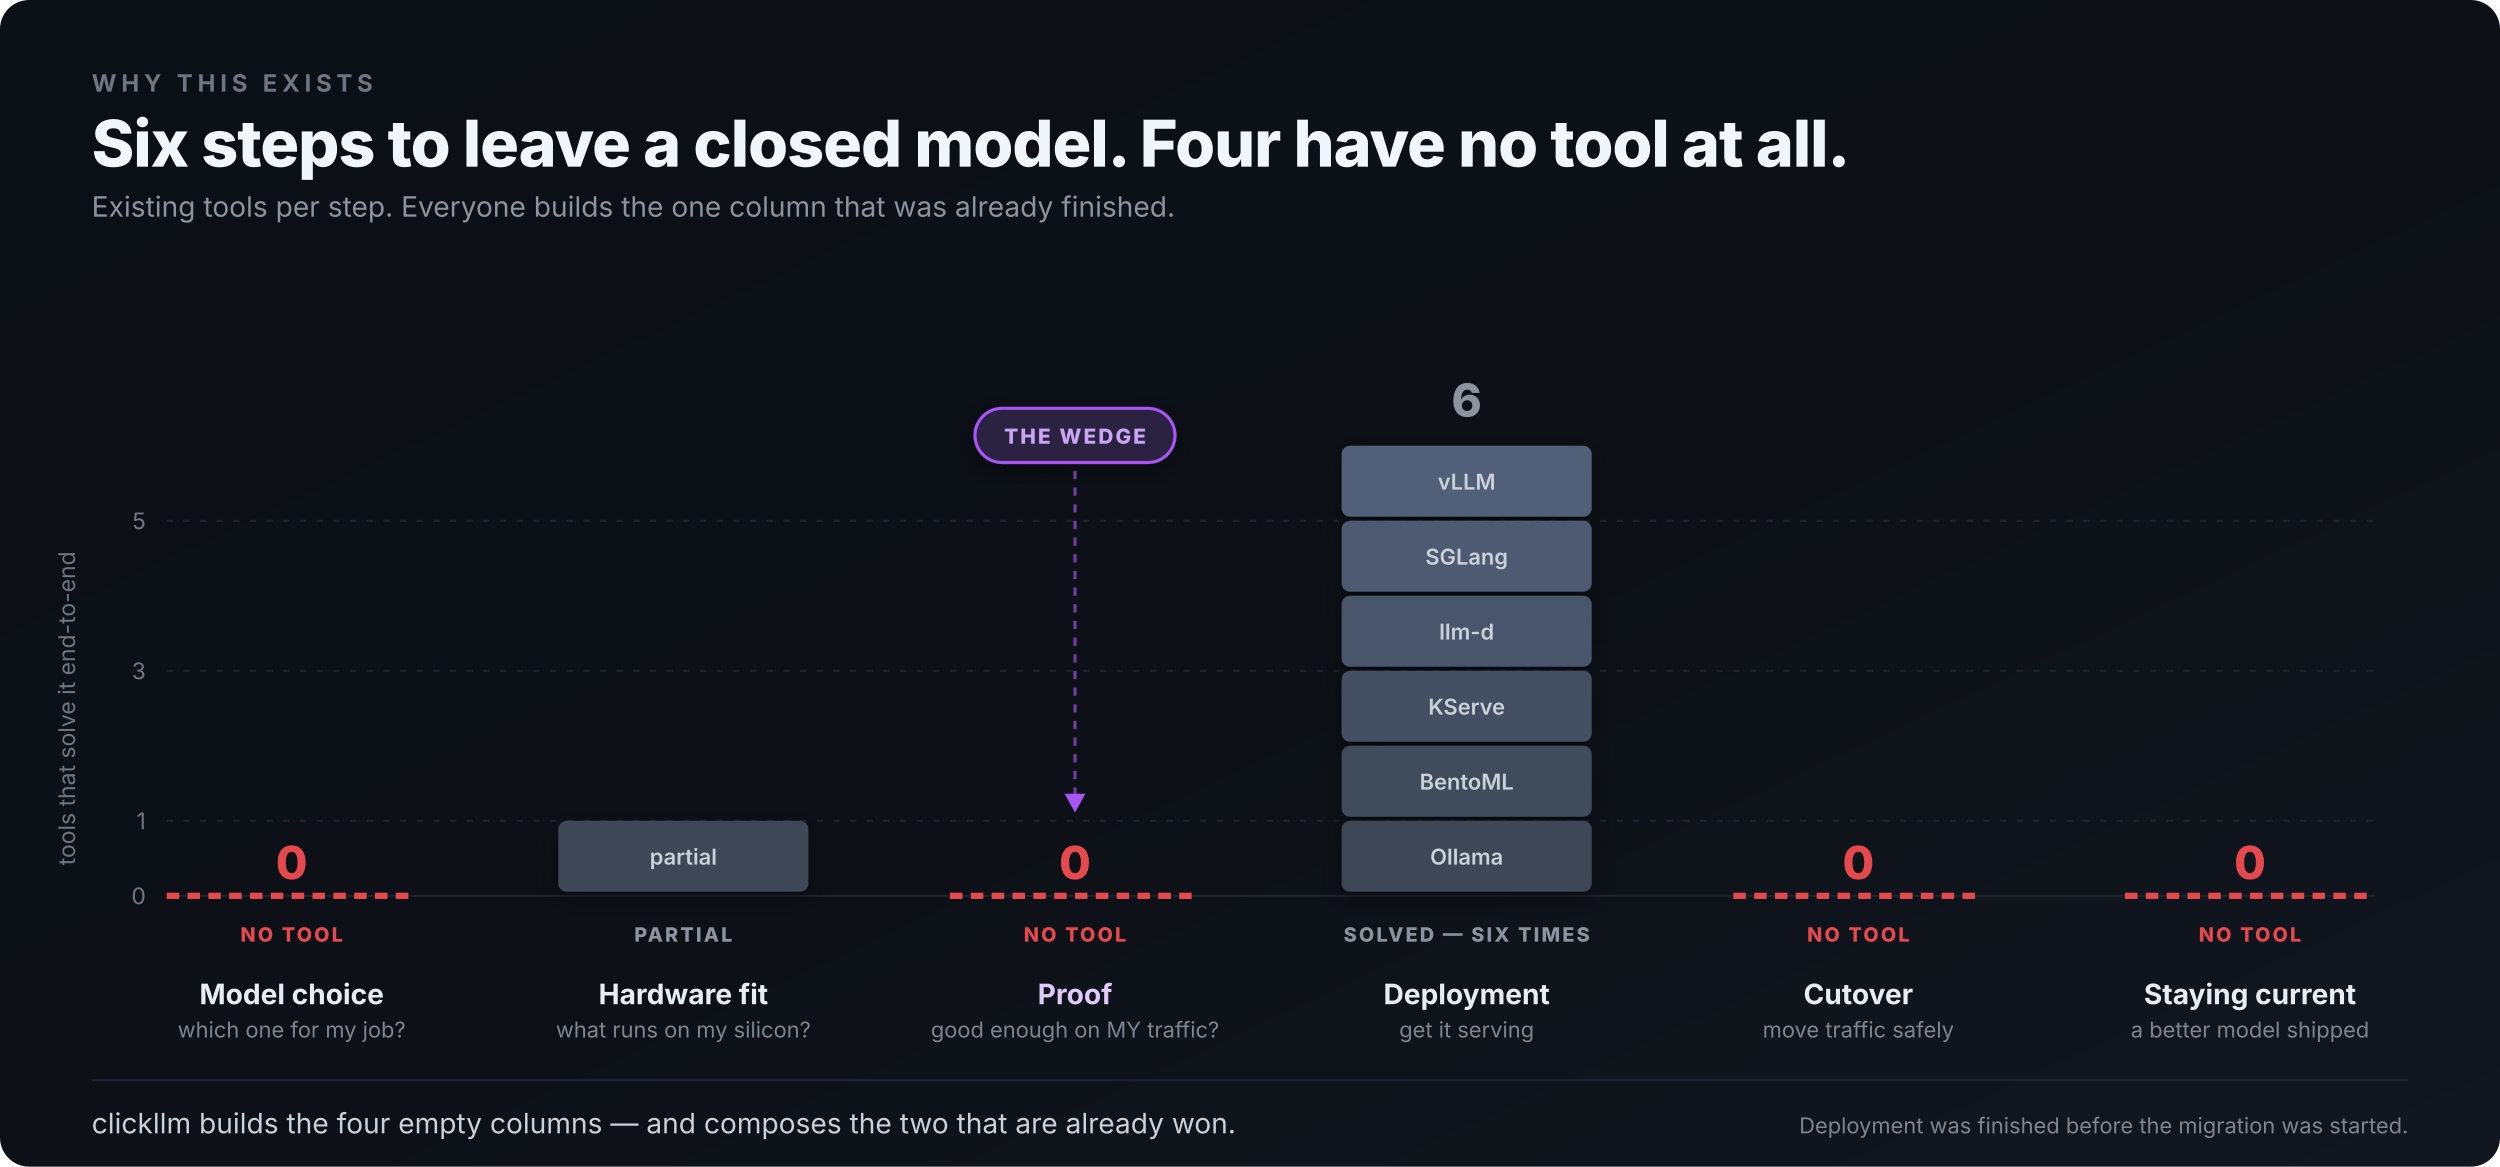
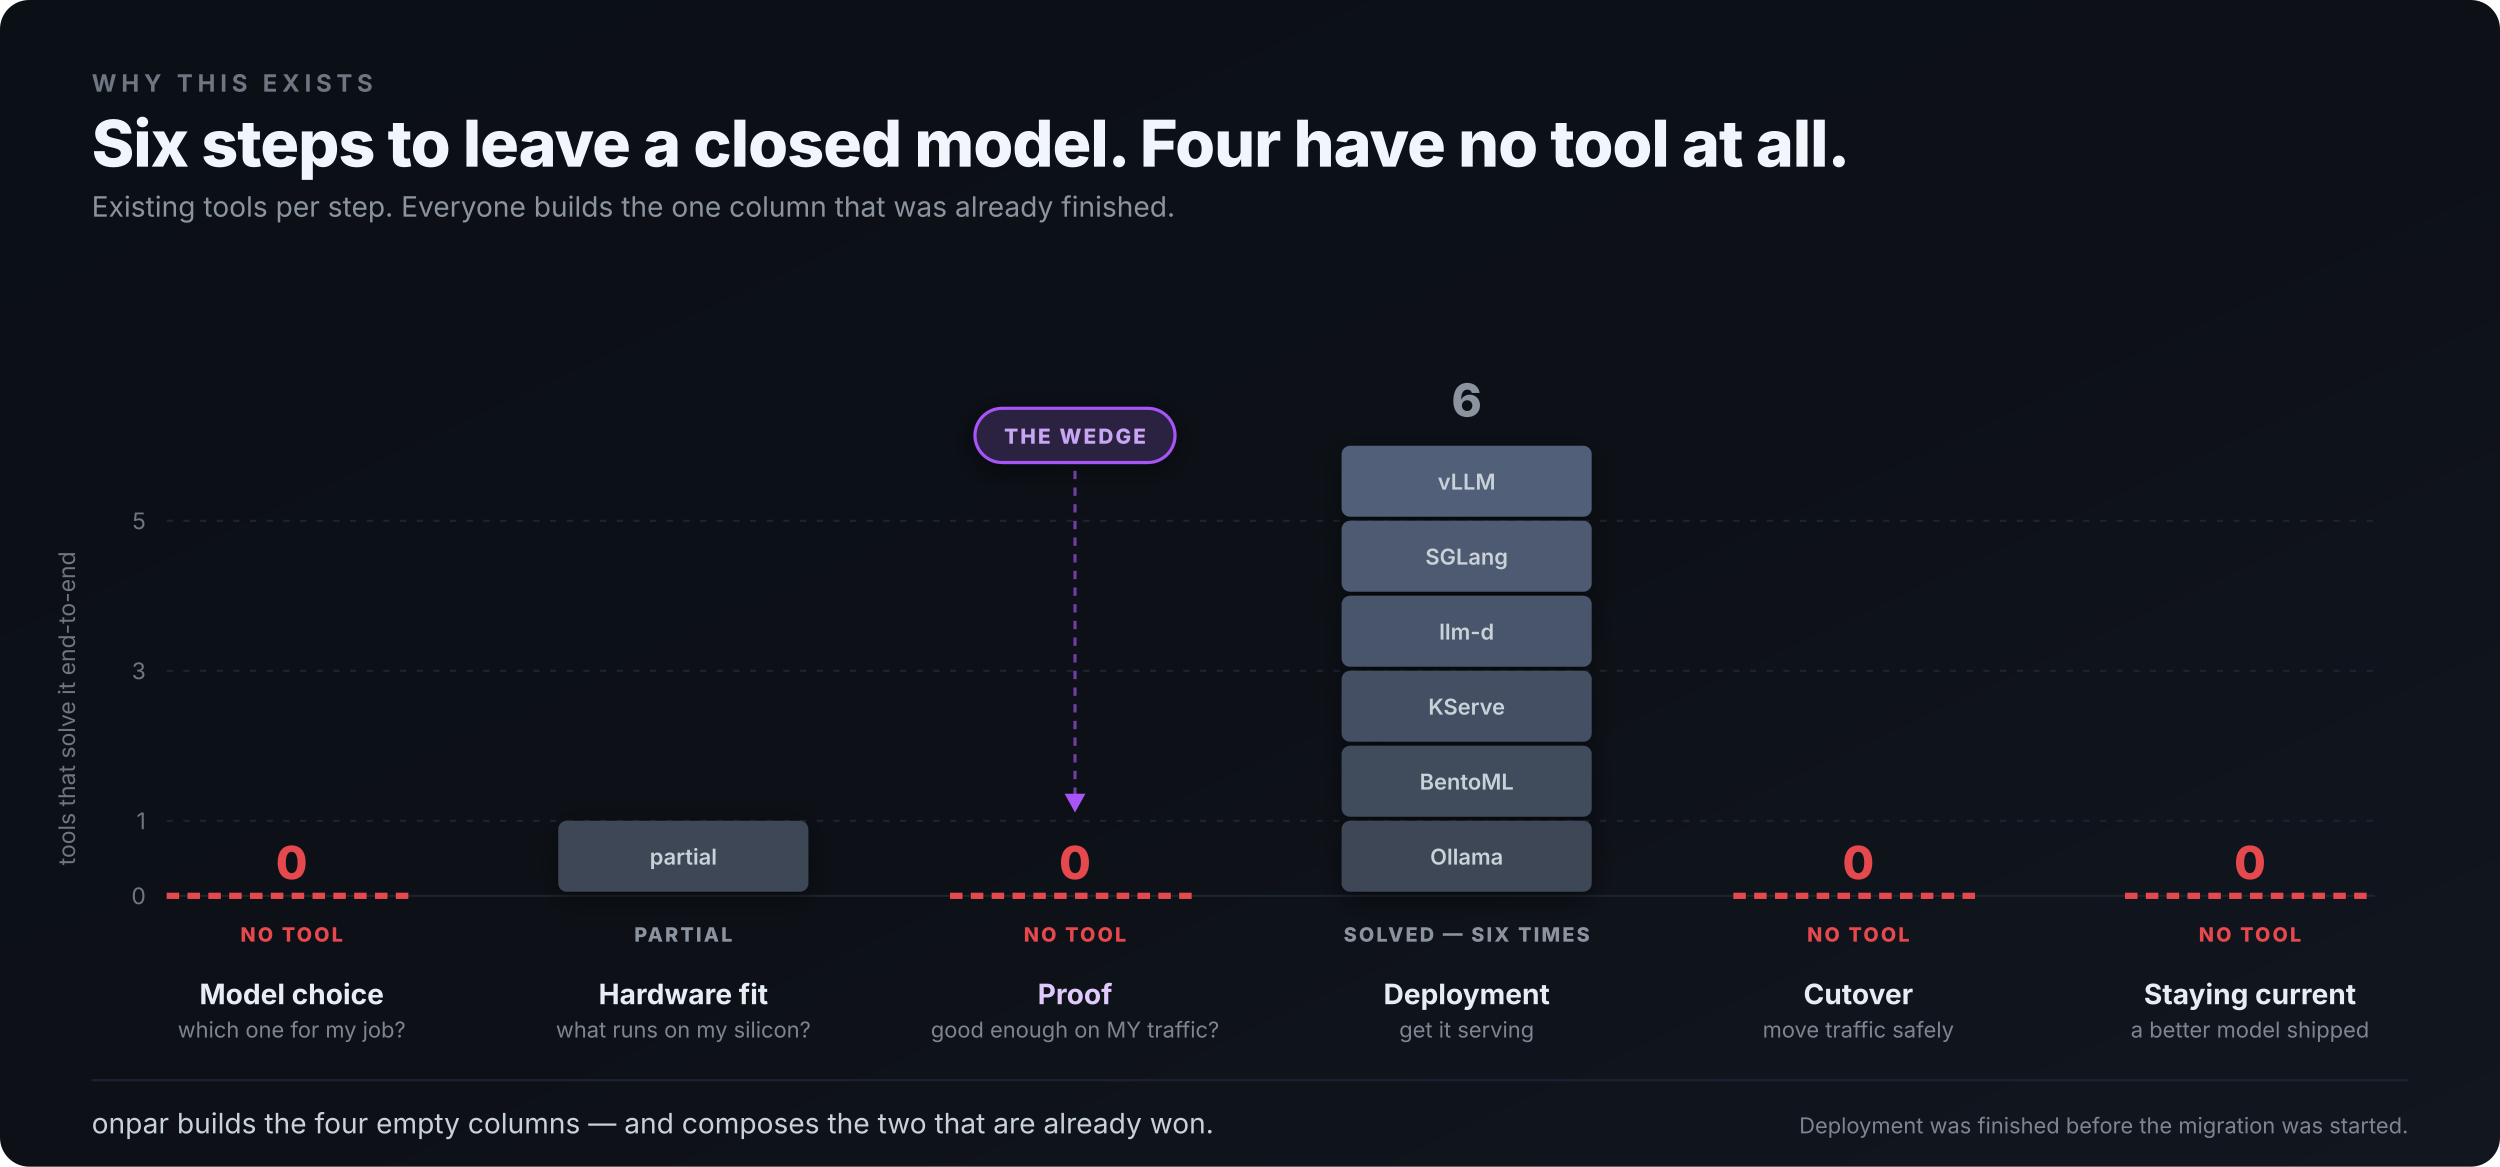
<svg xmlns="http://www.w3.org/2000/svg" viewBox="0 0 1200 560" width="1200" height="560" role="img" aria-label="Bar chart: number of existing tools that solve each of six steps in switching off a closed model. Deployment has six; hardware fit has one; model choice, proof on your traffic, cutover, and staying current each have zero.">
  <defs>
    <linearGradient id="canvas" x1="0" y1="0" x2="1" y2="1">
      <stop offset="0" stop-color="#0b0f16" />
      <stop offset=".55" stop-color="#0d1117" />
      <stop offset="1" stop-color="#12161f" />
    </linearGradient>
    <filter id="lift" x="-40%" y="-40%" width="180%" height="180%">
      <feDropShadow dx="0" dy="3" stdDeviation="6" flood-color="#000" flood-opacity=".5" />
    </filter>
    <style>
    .t   { font-family: ui-sans-serif,-apple-system,"Segoe UI",Inter,Roboto,sans-serif; }
    .m   { font-family: ui-monospace,SFMono-Regular,Menlo,monospace; }
    .kick{ font-size:11.5px; fill:#6e7681; letter-spacing:.20em; font-weight:700; }
    .h1  { font-size:31px; font-weight:800; fill:#f0f6fc; letter-spacing:-.015em; }
    .lede{ font-size:13.5px; fill:#8b949e; }
    .axis{ font-size:11px; fill:#6e7681; }
    .step{ font-size:13.5px; font-weight:700; fill:#e6edf3; }
    .q   { font-size:10.5px; fill:#7d8590; }
    .tool{ font-size:10.5px; font-weight:600; fill:#c9d1d9; }
    .cnt { font-size:22px; font-weight:800; }
    .gap { font-size:9.5px; font-weight:800; letter-spacing:.11em; fill:#e5484d; }
    .own { font-size:9.5px; font-weight:800; letter-spacing:.11em; fill:#8b949e; }
  </style>
  </defs>
  <rect width="1200" height="560" rx="14" fill="url(#canvas)" />
  <text class="t kick" x="44" y="44">WHY THIS EXISTS</text>
  <text class="t h1" x="44" y="80">Six steps to leave a closed model. Four have no tool at all.</text>
  <text class="t lede" x="44" y="104">Existing tools per step. Everyone builds the one column that was already finished.</text>
  <g stroke="#1c2430" stroke-width="1">
    <line x1="80" y1="430" x2="1140" y2="430" />
    <line x1="80" y1="394" x2="1140" y2="394" stroke-dasharray="3 5" />
    <line x1="80" y1="322" x2="1140" y2="322" stroke-dasharray="3 5" />
    <line x1="80" y1="250" x2="1140" y2="250" stroke-dasharray="3 5" />
  </g>
  <g class="t axis" text-anchor="end">
    <text x="70" y="434">0</text>
    <text x="70" y="398">1</text>
    <text x="70" y="326">3</text>
    <text x="70" y="254">5</text>
  </g>
  <text class="t axis" x="36" y="340" transform="rotate(-90 36 340)" text-anchor="middle">tools that solve it end-to-end</text>
  <line x1="80" y1="430" x2="200" y2="430" stroke="#e5484d" stroke-width="3" stroke-dasharray="6 4" />
  <text class="t cnt" x="140" y="422" text-anchor="middle" fill="#e5484d">0</text>
  <text class="t gap" x="140" y="452" text-anchor="middle">NO TOOL</text>
  <g filter="url(#lift)">
    <rect x="268" y="394" width="120" height="34" rx="4" fill="#3d4655" />
  </g>
  <text class="t tool" x="328" y="415" text-anchor="middle">partial</text>
  <text class="t own" x="328" y="452" text-anchor="middle">PARTIAL</text>
  <line x1="456" y1="430" x2="576" y2="430" stroke="#e5484d" stroke-width="3" stroke-dasharray="6 4" />
  <text class="t cnt" x="516" y="422" text-anchor="middle" fill="#e5484d">0</text>
  <g filter="url(#lift)">
    <rect x="468" y="196" width="96" height="26" rx="13" fill="#2a2140" stroke="#a855f7" stroke-width="1.5" />
  </g>
  <text class="t" x="516" y="213" text-anchor="middle" font-size="10" font-weight="800" letter-spacing=".1em" fill="#c9a6f5">THE WEDGE</text>
  <path d="M516 226 V384" stroke="#a855f7" stroke-width="1.5" stroke-dasharray="4 4" opacity=".65" />
  <path d="M516 390 l-5 -9 h10 z" fill="#a855f7" />
  <text class="t gap" x="516" y="452" text-anchor="middle">NO TOOL</text>
  <g filter="url(#lift)">
    <rect x="644" y="394" width="120" height="34" rx="4" fill="#3d4655" />
    <rect x="644" y="358" width="120" height="34" rx="4" fill="#414b5b" />
    <rect x="644" y="322" width="120" height="34" rx="4" fill="#455063" />
    <rect x="644" y="286" width="120" height="34" rx="4" fill="#49556a" />
    <rect x="644" y="250" width="120" height="34" rx="4" fill="#4d5a71" />
    <rect x="644" y="214" width="120" height="34" rx="4" fill="#515f78" />
  </g>
  <g class="t tool" text-anchor="middle">
    <text x="704" y="415">Ollama</text>
    <text x="704" y="379">BentoML</text>
    <text x="704" y="343">KServe</text>
    <text x="704" y="307">llm-d</text>
    <text x="704" y="271">SGLang</text>
    <text x="704" y="235">vLLM</text>
  </g>
  <text class="t cnt" x="704" y="200" text-anchor="middle" fill="#8b949e">6</text>
  <text class="t own" x="704" y="452" text-anchor="middle">SOLVED — SIX TIMES</text>
  <line x1="832" y1="430" x2="952" y2="430" stroke="#e5484d" stroke-width="3" stroke-dasharray="6 4" />
  <text class="t cnt" x="892" y="422" text-anchor="middle" fill="#e5484d">0</text>
  <text class="t gap" x="892" y="452" text-anchor="middle">NO TOOL</text>
  <line x1="1020" y1="430" x2="1140" y2="430" stroke="#e5484d" stroke-width="3" stroke-dasharray="6 4" />
  <text class="t cnt" x="1080" y="422" text-anchor="middle" fill="#e5484d">0</text>
  <text class="t gap" x="1080" y="452" text-anchor="middle">NO TOOL</text>
  <g class="t" text-anchor="middle">
    <text class="step" x="140" y="482">Model choice</text>
    <text class="q" x="140" y="498">which one for my job?</text>
    <text class="step" x="328" y="482">Hardware fit</text>
    <text class="q" x="328" y="498">what runs on my silicon?</text>
    <text class="step" x="516" y="482" style="fill:#e0c9fb">Proof</text>
    <text class="q" x="516" y="498">good enough on MY traffic?</text>
    <text class="step" x="704" y="482">Deployment</text>
    <text class="q" x="704" y="498">get it serving</text>
    <text class="step" x="892" y="482">Cutover</text>
    <text class="q" x="892" y="498">move traffic safely</text>
    <text class="step" x="1080" y="482">Staying current</text>
    <text class="q" x="1080" y="498">a better model shipped</text>
  </g>
  <g filter="url(#lift)">
    <rect x="44" y="518" width="1112" height="1" fill="#1c2430" />
  </g>
-   <text class="t lede" x="44" y="544" style="fill:#c9d1d9">clickllm builds the four empty columns — and composes the two that are already won.</text>
+   <text class="t lede" x="44" y="544" style="fill:#c9d1d9">onpar builds the four empty columns — and composes the two that are already won.</text>
  <text class="t q" x="1156" y="544" text-anchor="end">Deployment was finished before the migration was started.</text>
</svg>
